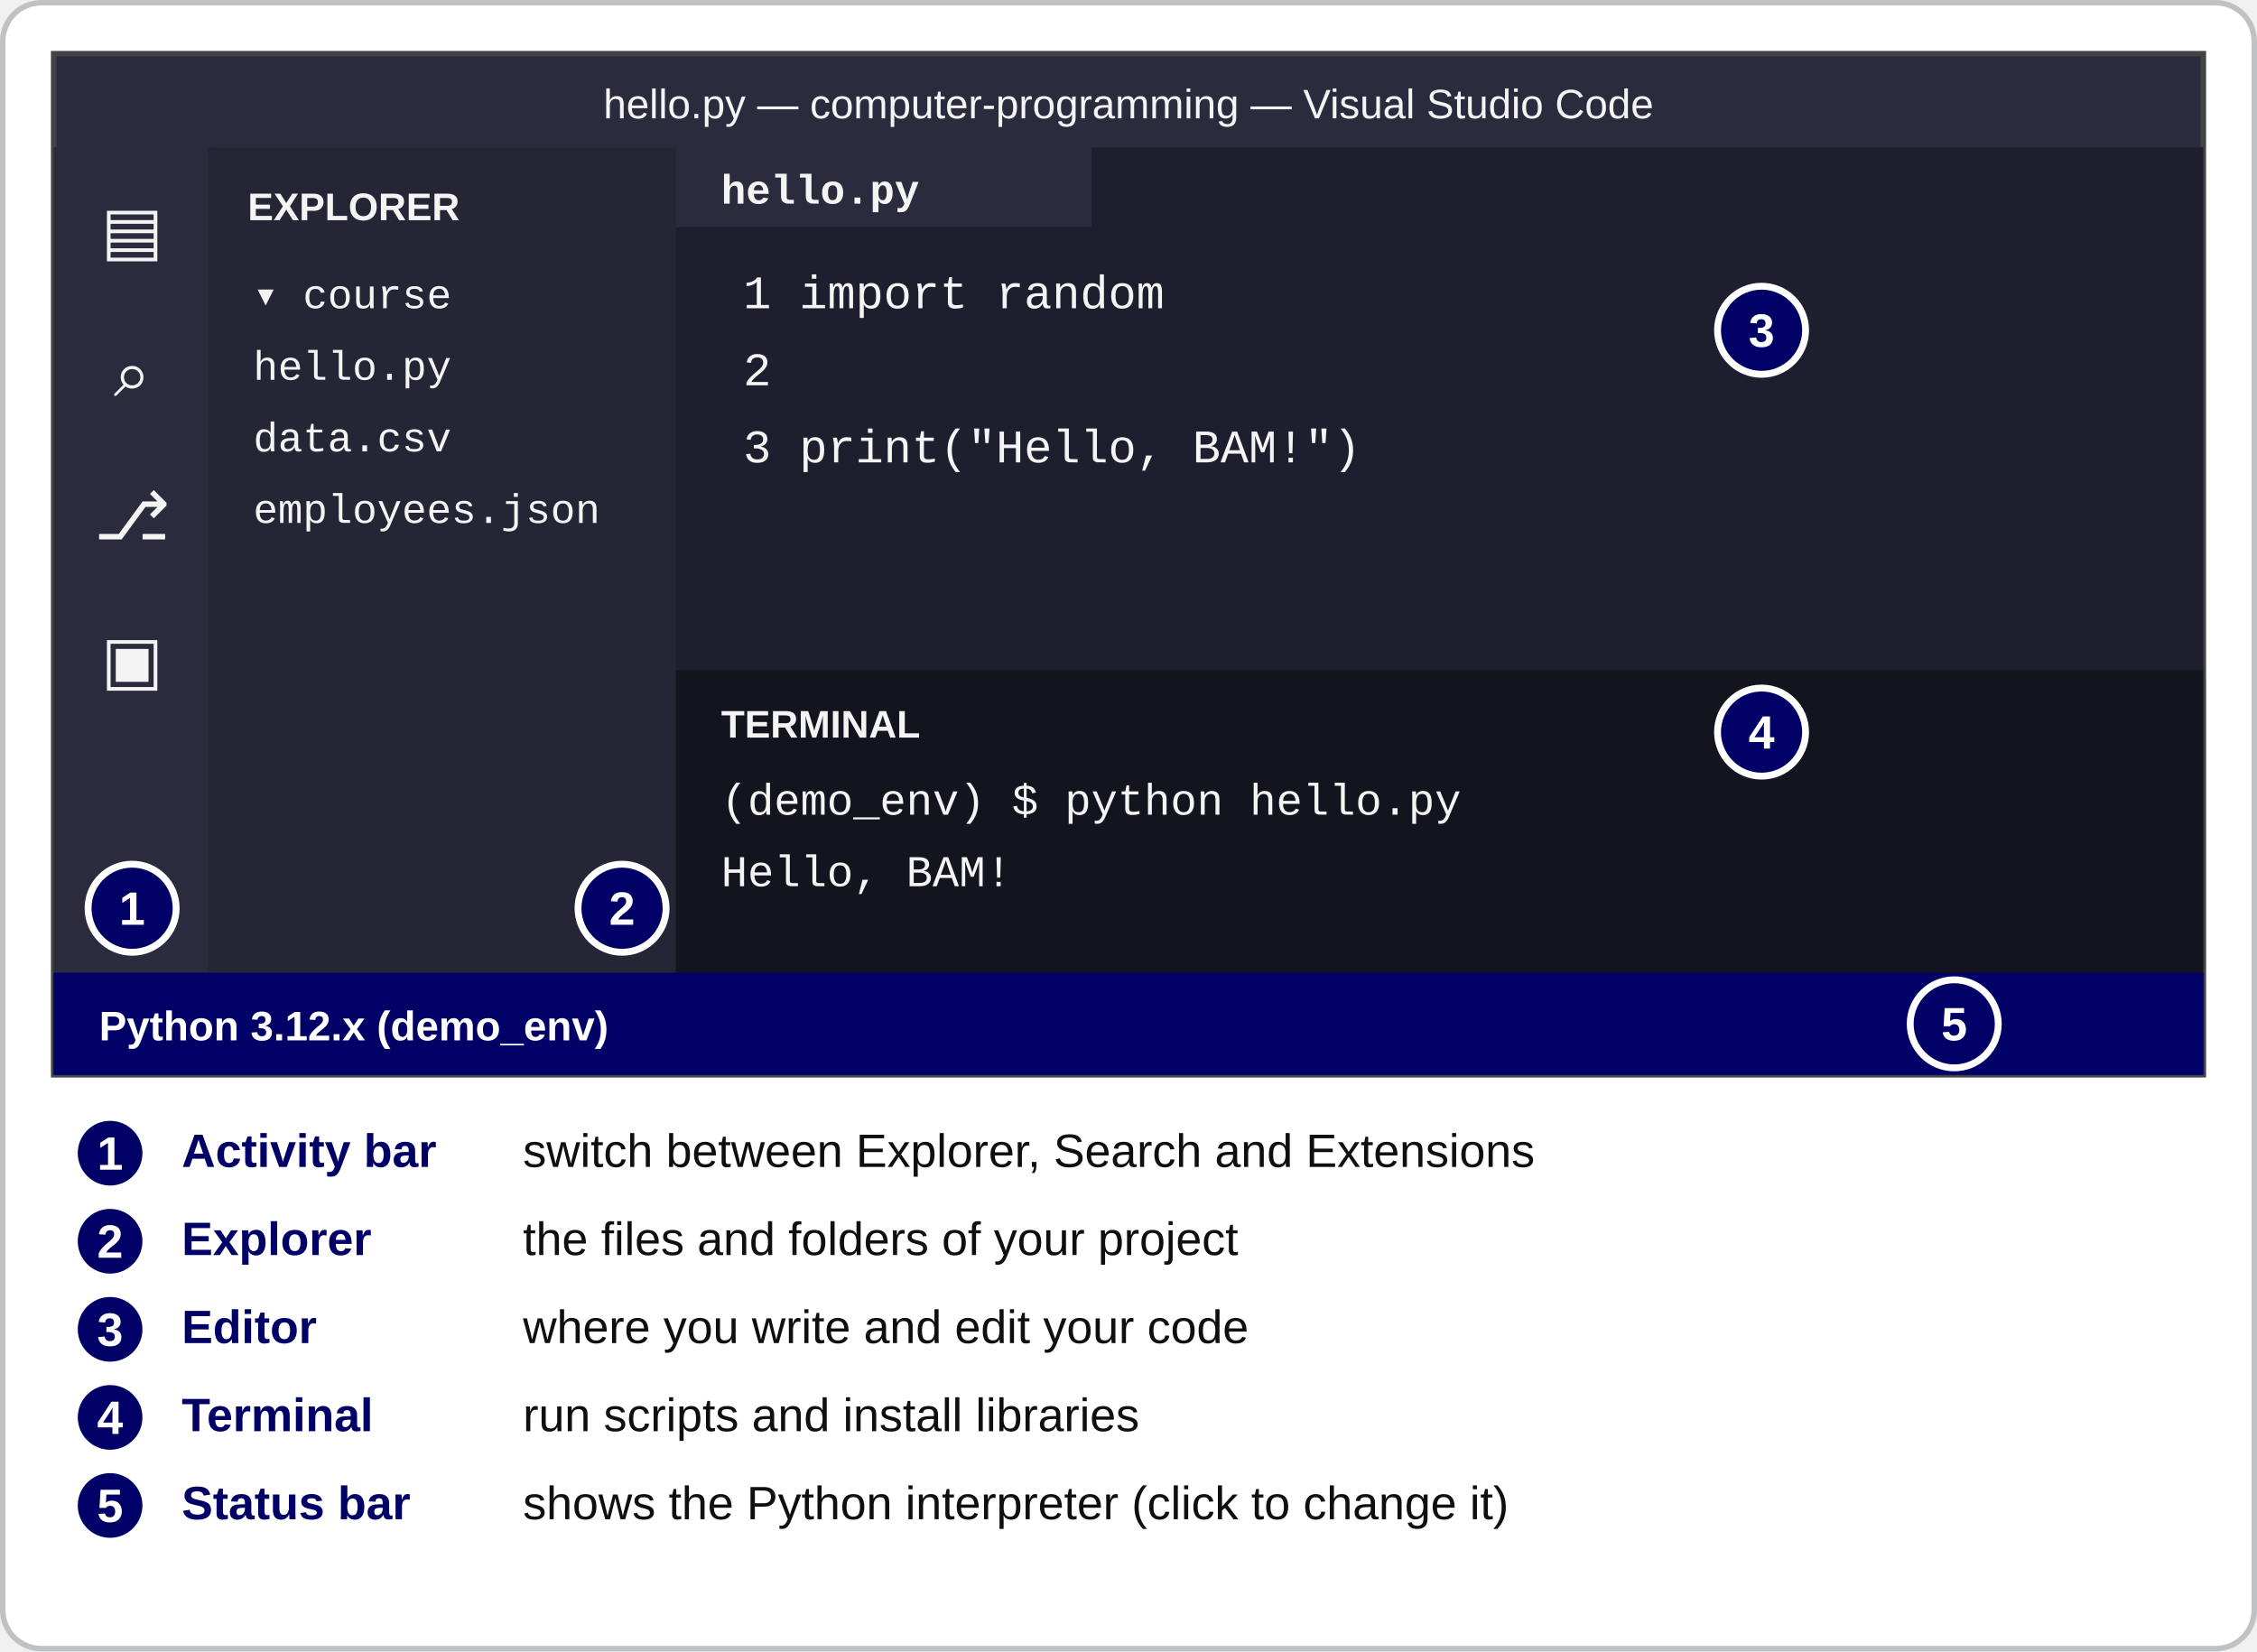
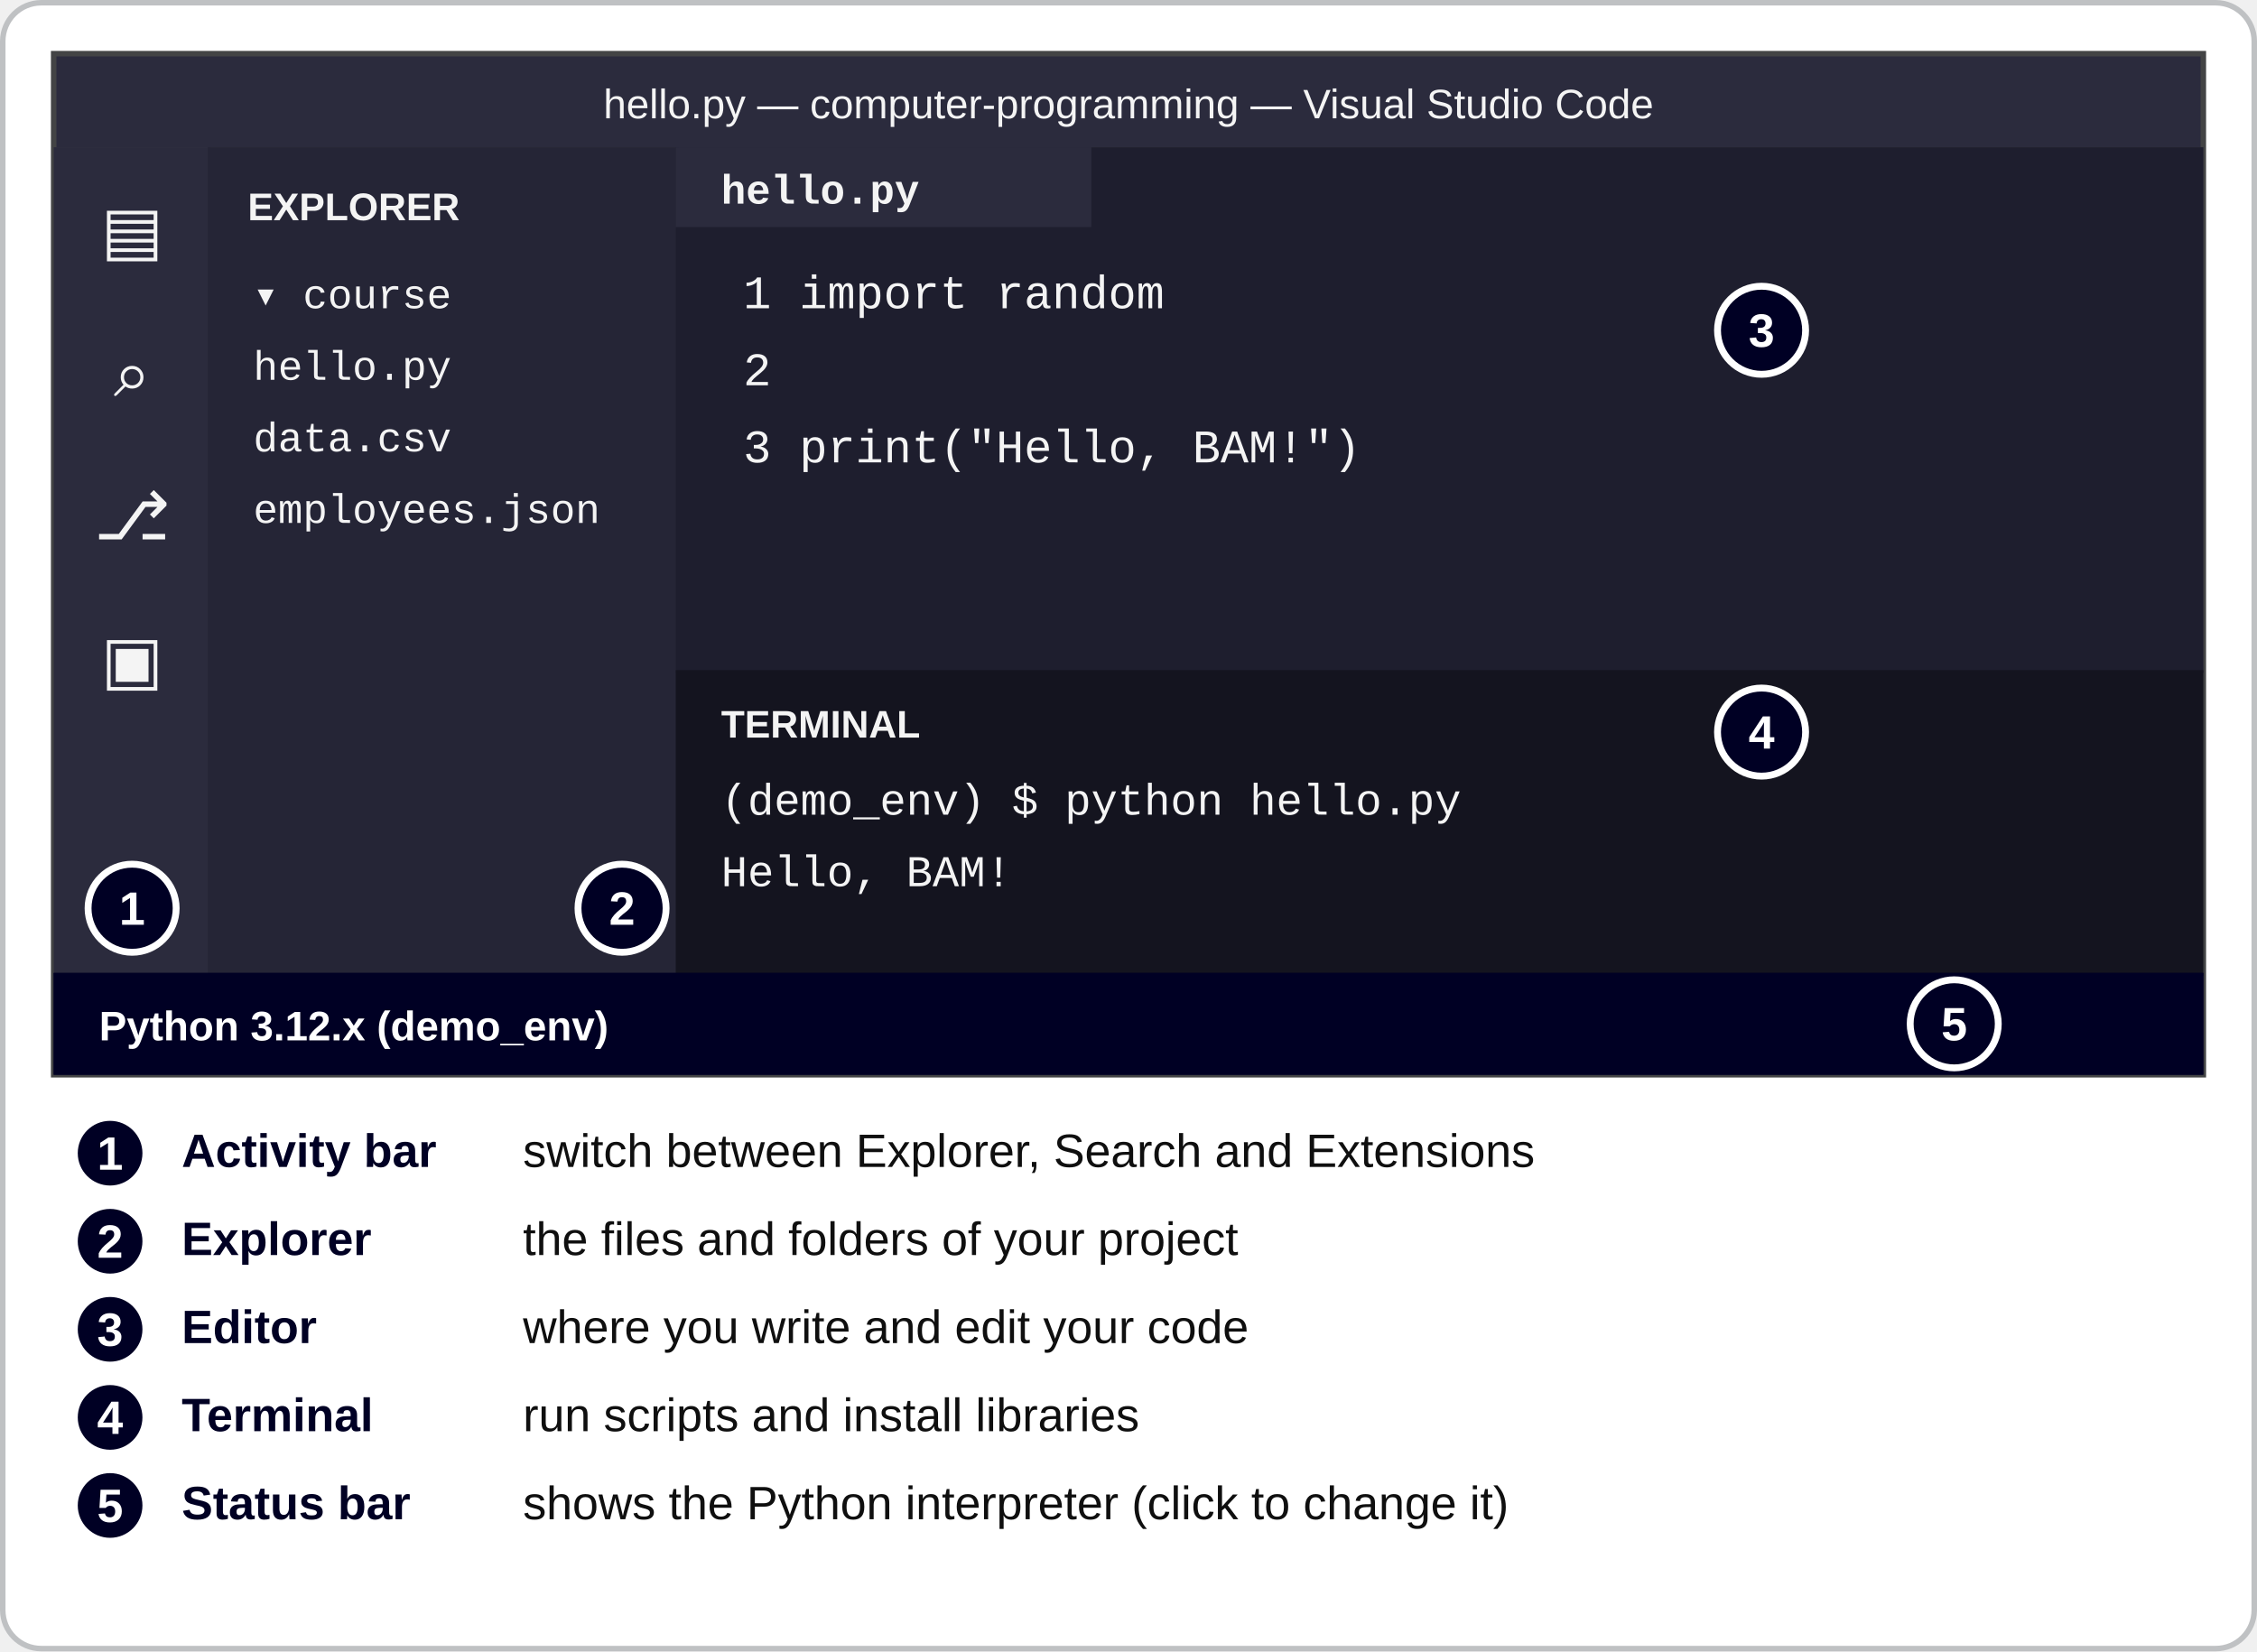
<svg xmlns="http://www.w3.org/2000/svg" viewBox="0 0 820 600" role="img" aria-labelledby="t d">
  <defs>
    <marker id="ar" viewBox="0 0 10 10" refX="8" refY="5" markerWidth="7" markerHeight="7" orient="auto-start-reverse">
      <path d="M0,0 L10,5 L0,10 z" fill="#434445" />
    </marker>
  </defs>
  <rect x="1" y="1" width="818" height="598" rx="14" fill="#FFFFFF" stroke="#BFC1C3" stroke-width="2" />
  <rect x="20" y="20" width="780" height="370" rx="0" fill="#1E1E2E" stroke="#434445" stroke-width="3" />
  <rect x="20" y="20" width="780" height="34" rx="0" fill="#2B2B3D" stroke="#434445" stroke-width="1" />
  <text x="410" y="43" font-family="Montserrat, Arial, Helvetica, sans-serif" font-size="15" font-weight="400" fill="#F4F4F4" text-anchor="middle">hello.py — computer-programming — Visual Studio Code</text>
  <rect x="20" y="54" width="56" height="300" rx="0" fill="#2B2B3D" stroke="#2B2B3D" stroke-width="1" />
  <text x="48" y="92" font-family="Montserrat, Arial, Helvetica, sans-serif" font-size="24" font-weight="400" fill="#F4F4F4" text-anchor="middle">▤</text>
  <text x="48" y="144" font-family="Montserrat, Arial, Helvetica, sans-serif" font-size="24" font-weight="400" fill="#F4F4F4" text-anchor="middle">⌕</text>
  <text x="48" y="196" font-family="Montserrat, Arial, Helvetica, sans-serif" font-size="24" font-weight="400" fill="#F4F4F4" text-anchor="middle">⎇</text>
  <text x="48" y="248" font-family="Montserrat, Arial, Helvetica, sans-serif" font-size="24" font-weight="400" fill="#F4F4F4" text-anchor="middle">▣</text>
  <rect x="76" y="54" width="170" height="300" rx="0" fill="#252536" stroke="#252536" stroke-width="1" />
  <text x="90" y="80" font-family="Montserrat, Arial, Helvetica, sans-serif" font-size="14" font-weight="700" fill="#F4F4F4" text-anchor="start">EXPLORER</text>
  <text x="92" y="112" font-family="&quot;JetBrains Mono&quot;, Consolas, &quot;Courier New&quot;, monospace" font-size="15" font-weight="400" fill="#F4F4F4" text-anchor="start">▾ course</text>
  <text x="92" y="138" font-family="&quot;JetBrains Mono&quot;, Consolas, &quot;Courier New&quot;, monospace" font-size="15" font-weight="400" fill="#F4F4F4" text-anchor="start">    hello.py</text>
  <text x="92" y="164" font-family="&quot;JetBrains Mono&quot;, Consolas, &quot;Courier New&quot;, monospace" font-size="15" font-weight="400" fill="#F4F4F4" text-anchor="start">    data.csv</text>
  <text x="92" y="190" font-family="&quot;JetBrains Mono&quot;, Consolas, &quot;Courier New&quot;, monospace" font-size="15" font-weight="400" fill="#F4F4F4" text-anchor="start">    employees.json</text>
  <rect x="246" y="54" width="554" height="190" rx="0" fill="#1E1E2E" stroke="#1E1E2E" stroke-width="1" />
  <rect x="246" y="54" width="150" height="28" rx="0" fill="#2B2B3D" stroke="#2B2B3D" stroke-width="1" />
  <text x="262" y="74" font-family="&quot;JetBrains Mono&quot;, Consolas, &quot;Courier New&quot;, monospace" font-size="15" font-weight="600" fill="#F4F4F4" text-anchor="start">hello.py</text>
  <text x="270" y="112" font-family="&quot;JetBrains Mono&quot;, Consolas, &quot;Courier New&quot;, monospace" font-size="17" font-weight="400" fill="#F4F4F4" text-anchor="start">1  import random</text>
  <text x="270" y="140" font-family="&quot;JetBrains Mono&quot;, Consolas, &quot;Courier New&quot;, monospace" font-size="17" font-weight="400" fill="#F4F4F4" text-anchor="start">2  </text>
  <text x="270" y="168" font-family="&quot;JetBrains Mono&quot;, Consolas, &quot;Courier New&quot;, monospace" font-size="17" font-weight="400" fill="#F4F4F4" text-anchor="start">3  print("Hello, BAM!")</text>
  <rect x="246" y="244" width="554" height="110" rx="0" fill="#14141F" stroke="#14141F" stroke-width="1" />
  <text x="262" y="268" font-family="Montserrat, Arial, Helvetica, sans-serif" font-size="14" font-weight="700" fill="#F4F4F4" text-anchor="start">TERMINAL</text>
  <text x="262" y="296" font-family="&quot;JetBrains Mono&quot;, Consolas, &quot;Courier New&quot;, monospace" font-size="16" font-weight="400" fill="#F4F4F4" text-anchor="start">(demo_env) $ python hello.py</text>
  <text x="262" y="322" font-family="&quot;JetBrains Mono&quot;, Consolas, &quot;Courier New&quot;, monospace" font-size="16" font-weight="400" fill="#F4F4F4" text-anchor="start">Hello, BAM!</text>
-   <rect x="20" y="354" width="780" height="36" rx="0" fill="#000066" stroke="#000066" stroke-width="1" />
-   <rect x="20" y="354" width="780" height="36" rx="0" fill="#000066" stroke="#000066" stroke-width="1" />
+   <rect x="20" y="354" width="780" height="36" rx="0" fill="#000024" stroke="#000024" stroke-width="1" />
+   <rect x="20" y="354" width="780" height="36" rx="0" fill="#000024" stroke="#000024" stroke-width="1" />
  <text x="36" y="378" font-family="Montserrat, Arial, Helvetica, sans-serif" font-size="15" font-weight="600" fill="#FFFFFF" text-anchor="start">Python 3.12.x (demo_env)</text>
-   <circle cx="48" cy="330" r="16" fill="#000066" stroke="#FFFFFF" stroke-width="2.5" />
+   <circle cx="48" cy="330" r="16" fill="#000024" stroke="#FFFFFF" stroke-width="2.5" />
  <text x="48" y="336" font-family="Montserrat, Arial, Helvetica, sans-serif" font-size="17" font-weight="700" fill="#FFFFFF" text-anchor="middle">1</text>
-   <circle cx="226" cy="330" r="16" fill="#000066" stroke="#FFFFFF" stroke-width="2.5" />
+   <circle cx="226" cy="330" r="16" fill="#000024" stroke="#FFFFFF" stroke-width="2.5" />
  <text x="226" y="336" font-family="Montserrat, Arial, Helvetica, sans-serif" font-size="17" font-weight="700" fill="#FFFFFF" text-anchor="middle">2</text>
-   <circle cx="640" cy="120" r="16" fill="#000066" stroke="#FFFFFF" stroke-width="2.5" />
+   <circle cx="640" cy="120" r="16" fill="#000024" stroke="#FFFFFF" stroke-width="2.5" />
  <text x="640" y="126" font-family="Montserrat, Arial, Helvetica, sans-serif" font-size="17" font-weight="700" fill="#FFFFFF" text-anchor="middle">3</text>
-   <circle cx="640" cy="266" r="16" fill="#000066" stroke="#FFFFFF" stroke-width="2.5" />
+   <circle cx="640" cy="266" r="16" fill="#000024" stroke="#FFFFFF" stroke-width="2.5" />
  <text x="640" y="272" font-family="Montserrat, Arial, Helvetica, sans-serif" font-size="17" font-weight="700" fill="#FFFFFF" text-anchor="middle">4</text>
-   <circle cx="710" cy="372" r="16" fill="#000066" stroke="#FFFFFF" stroke-width="2.5" />
+   <circle cx="710" cy="372" r="16" fill="#000024" stroke="#FFFFFF" stroke-width="2.5" />
  <text x="710" y="378" font-family="Montserrat, Arial, Helvetica, sans-serif" font-size="17" font-weight="700" fill="#FFFFFF" text-anchor="middle">5</text>
-   <circle cx="40" cy="419" r="13" fill="#000066" stroke="#FFFFFF" stroke-width="2.5" />
+   <circle cx="40" cy="419" r="13" fill="#000024" stroke="#FFFFFF" stroke-width="2.5" />
  <text x="40" y="425" font-family="Montserrat, Arial, Helvetica, sans-serif" font-size="17" font-weight="700" fill="#FFFFFF" text-anchor="middle">1</text>
-   <text x="66" y="424" font-family="Montserrat, Arial, Helvetica, sans-serif" font-size="17" font-weight="700" fill="#000066" text-anchor="start">Activity bar</text>
+   <text x="66" y="424" font-family="Montserrat, Arial, Helvetica, sans-serif" font-size="17" font-weight="700" fill="#000024" text-anchor="start">Activity bar</text>
  <text x="190" y="424" font-family="Montserrat, Arial, Helvetica, sans-serif" font-size="17" font-weight="400" fill="#0F0F0F" text-anchor="start">switch between Explorer, Search and Extensions</text>
-   <circle cx="40" cy="451" r="13" fill="#000066" stroke="#FFFFFF" stroke-width="2.5" />
+   <circle cx="40" cy="451" r="13" fill="#000024" stroke="#FFFFFF" stroke-width="2.5" />
  <text x="40" y="457" font-family="Montserrat, Arial, Helvetica, sans-serif" font-size="17" font-weight="700" fill="#FFFFFF" text-anchor="middle">2</text>
-   <text x="66" y="456" font-family="Montserrat, Arial, Helvetica, sans-serif" font-size="17" font-weight="700" fill="#000066" text-anchor="start">Explorer</text>
+   <text x="66" y="456" font-family="Montserrat, Arial, Helvetica, sans-serif" font-size="17" font-weight="700" fill="#000024" text-anchor="start">Explorer</text>
  <text x="190" y="456" font-family="Montserrat, Arial, Helvetica, sans-serif" font-size="17" font-weight="400" fill="#0F0F0F" text-anchor="start">the files and folders of your project</text>
-   <circle cx="40" cy="483" r="13" fill="#000066" stroke="#FFFFFF" stroke-width="2.5" />
+   <circle cx="40" cy="483" r="13" fill="#000024" stroke="#FFFFFF" stroke-width="2.5" />
  <text x="40" y="489" font-family="Montserrat, Arial, Helvetica, sans-serif" font-size="17" font-weight="700" fill="#FFFFFF" text-anchor="middle">3</text>
-   <text x="66" y="488" font-family="Montserrat, Arial, Helvetica, sans-serif" font-size="17" font-weight="700" fill="#000066" text-anchor="start">Editor</text>
+   <text x="66" y="488" font-family="Montserrat, Arial, Helvetica, sans-serif" font-size="17" font-weight="700" fill="#000024" text-anchor="start">Editor</text>
  <text x="190" y="488" font-family="Montserrat, Arial, Helvetica, sans-serif" font-size="17" font-weight="400" fill="#0F0F0F" text-anchor="start">where you write and edit your code</text>
-   <circle cx="40" cy="515" r="13" fill="#000066" stroke="#FFFFFF" stroke-width="2.5" />
+   <circle cx="40" cy="515" r="13" fill="#000024" stroke="#FFFFFF" stroke-width="2.5" />
  <text x="40" y="521" font-family="Montserrat, Arial, Helvetica, sans-serif" font-size="17" font-weight="700" fill="#FFFFFF" text-anchor="middle">4</text>
-   <text x="66" y="520" font-family="Montserrat, Arial, Helvetica, sans-serif" font-size="17" font-weight="700" fill="#000066" text-anchor="start">Terminal</text>
+   <text x="66" y="520" font-family="Montserrat, Arial, Helvetica, sans-serif" font-size="17" font-weight="700" fill="#000024" text-anchor="start">Terminal</text>
  <text x="190" y="520" font-family="Montserrat, Arial, Helvetica, sans-serif" font-size="17" font-weight="400" fill="#0F0F0F" text-anchor="start">run scripts and install libraries</text>
-   <circle cx="40" cy="547" r="13" fill="#000066" stroke="#FFFFFF" stroke-width="2.5" />
+   <circle cx="40" cy="547" r="13" fill="#000024" stroke="#FFFFFF" stroke-width="2.5" />
  <text x="40" y="553" font-family="Montserrat, Arial, Helvetica, sans-serif" font-size="17" font-weight="700" fill="#FFFFFF" text-anchor="middle">5</text>
-   <text x="66" y="552" font-family="Montserrat, Arial, Helvetica, sans-serif" font-size="17" font-weight="700" fill="#000066" text-anchor="start">Status bar</text>
+   <text x="66" y="552" font-family="Montserrat, Arial, Helvetica, sans-serif" font-size="17" font-weight="700" fill="#000024" text-anchor="start">Status bar</text>
  <text x="190" y="552" font-family="Montserrat, Arial, Helvetica, sans-serif" font-size="17" font-weight="400" fill="#0F0F0F" text-anchor="start">shows the Python interpreter (click to change it)</text>
</svg>
